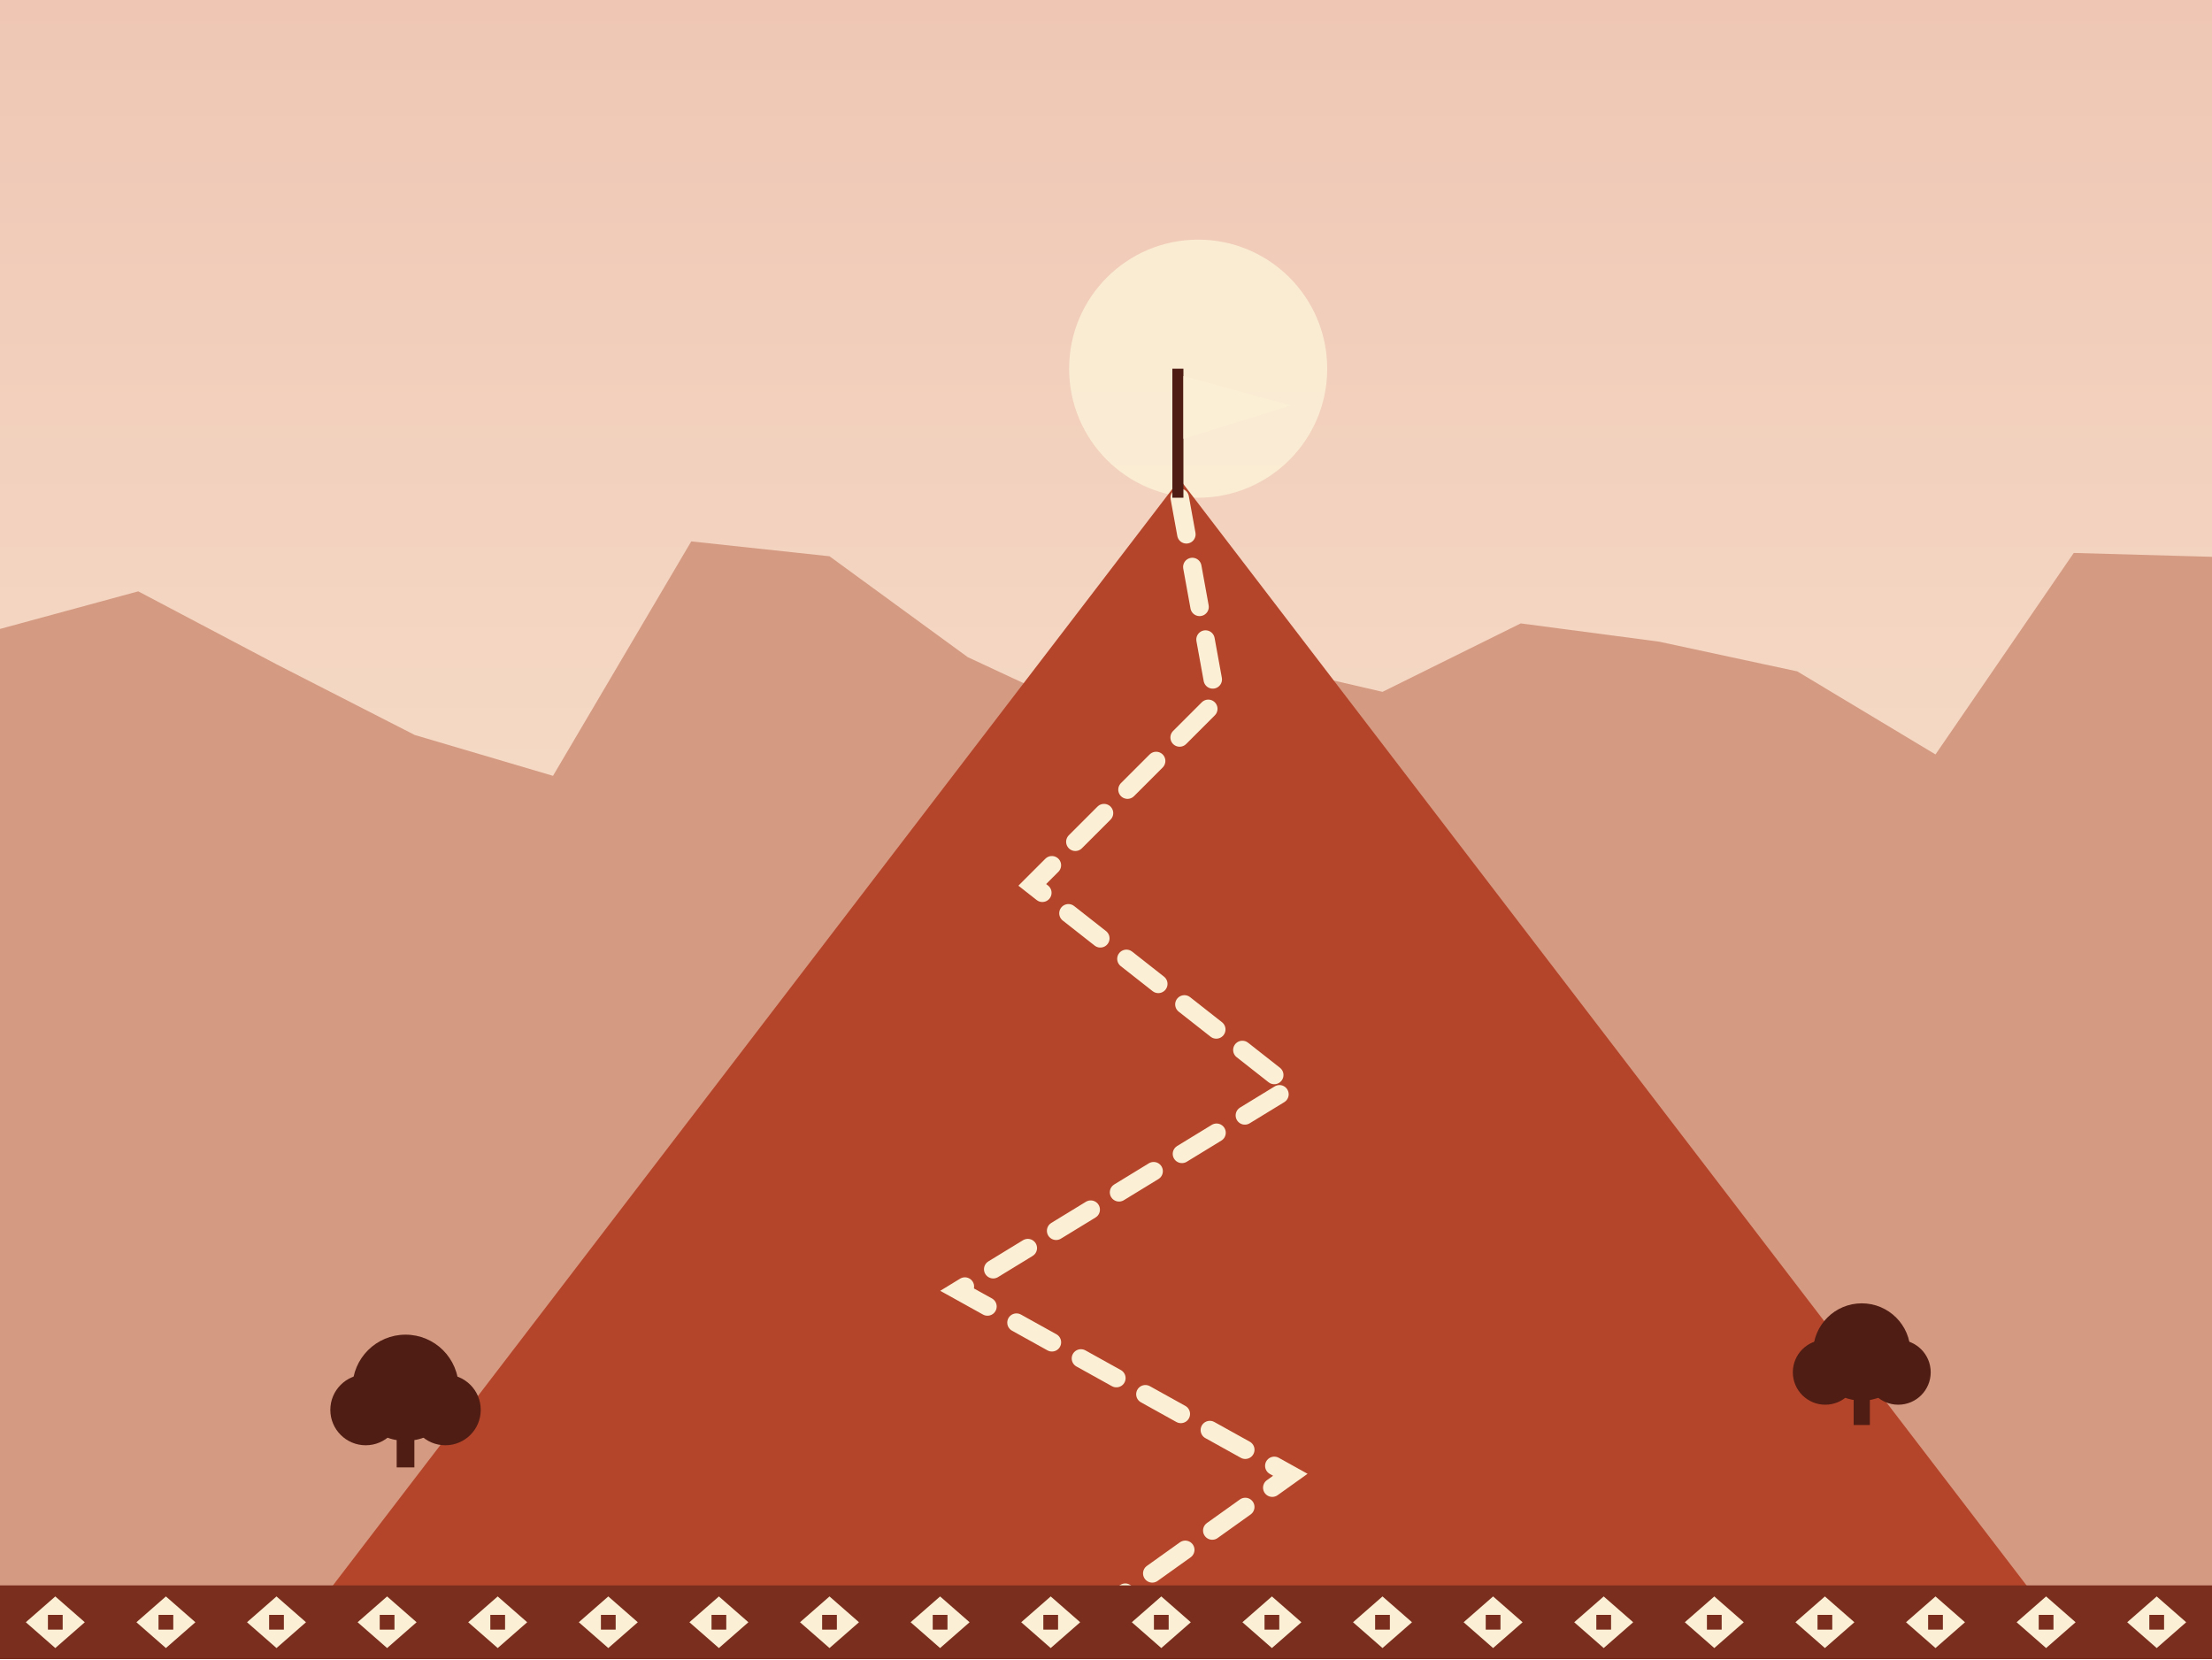
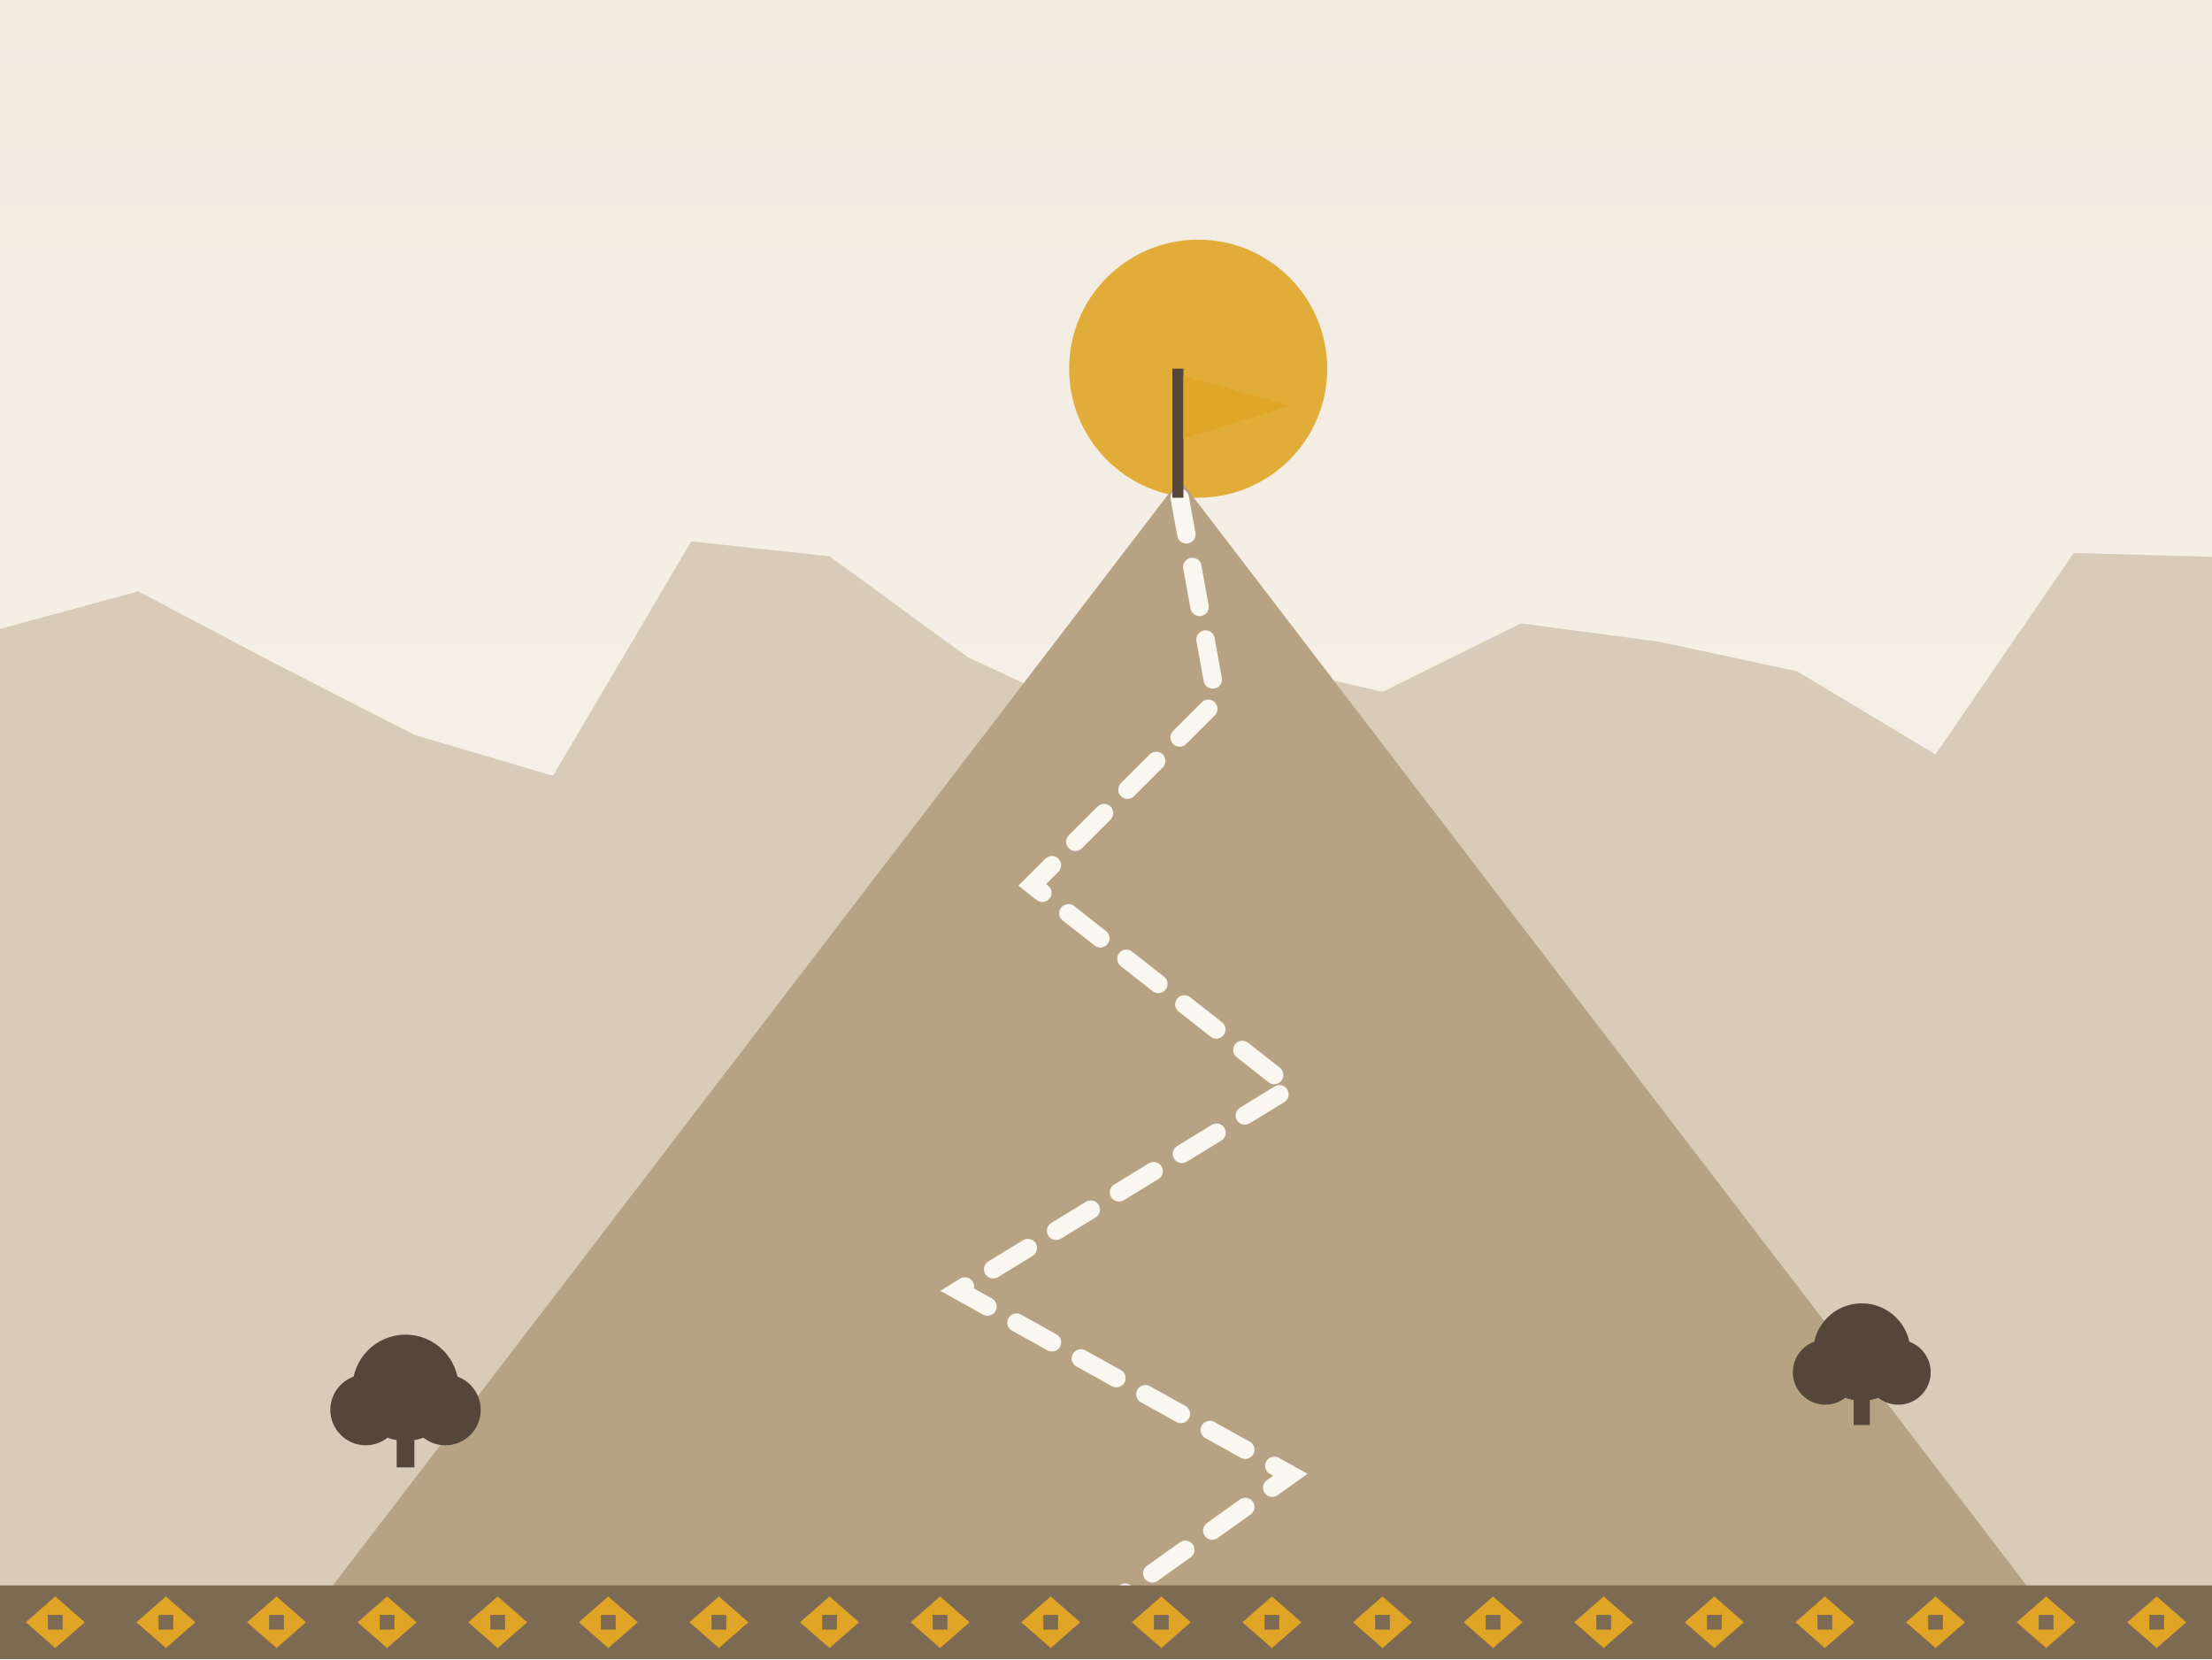
<svg xmlns="http://www.w3.org/2000/svg" viewBox="0 0 1200 900" preserveAspectRatio="xMidYMid slice">
  <defs>
    <linearGradient id="sky" x1="0" y1="0" x2="0" y2="1">
-       <stop offset="0" stop-color="#efc6b4" />
-       <stop offset="1" stop-color="#fbefd8" />
+       <stop offset="0" stop-color="#f1eadf" />
+       <stop offset="1" stop-color="#faf6f0" />
    </linearGradient>
  </defs>
  <rect width="1200" height="900" fill="url(#sky)" />
-   <circle cx="650" cy="200" r="70" fill="#fbf0d6" opacity="0.9" />
-   <path d="M0 900 L0 341.172 L75 320.778 L150 360.343 L225 398.701 L300 420.855 L375 293.68 L450 301.748 L525 356.476 L600 391.416 L675 357.904 L750 375.292 L825 338.166 L900 348.067 L975 364.189 L1050 409.247 L1125 299.954 L1200 302.043 L1275 389.332 L1350 395.59 L1200 900 Z" fill="#d59a82" />
-   <path d="M150 900 L640 260 L1130 900 Z" fill="#b5452a" />
-   <path d="M560 900 L700 800 L520 700 L700 590 L560 480 L660 380 L640 270" stroke="#fbf0d6" stroke-width="10" stroke-dasharray="22 18" fill="none" stroke-linecap="round" />
-   <rect x="636" y="200" width="6" height="70" fill="#4f1d13" />
-   <path d="M642 204 L700 220 L642 238 Z" fill="#fbf0d6" />
-   <rect x="215.2" y="760" width="9.6" height="36" fill="#4f1d13" />
-   <circle cx="220" cy="752.8" r="28.8" fill="#4f1d13" />
-   <circle cx="198.4" cy="764.8" r="19.2" fill="#4f1d13" />
-   <circle cx="241.6" cy="764.8" r="19.2" fill="#4f1d13" />
-   <rect x="1005.6" y="740" width="8.8" height="33" fill="#4f1d13" />
-   <circle cx="1010" cy="733.4" r="26.4" fill="#4f1d13" />
-   <circle cx="990.2" cy="744.4" r="17.6" fill="#4f1d13" />
-   <circle cx="1029.8" cy="744.4" r="17.6" fill="#4f1d13" />
-   <rect x="0" y="860" width="1200" height="40" fill="#7a2e1d" />
-   <path d="M30 866 L46 880 L30 894 L14 880 Z" fill="#fbf0d6" />
-   <rect x="26" y="876" width="8" height="8" fill="#7a2e1d" />
-   <path d="M90 866 L106 880 L90 894 L74 880 Z" fill="#fbf0d6" />
-   <rect x="86" y="876" width="8" height="8" fill="#7a2e1d" />
-   <path d="M150 866 L166 880 L150 894 L134 880 Z" fill="#fbf0d6" />
-   <rect x="146" y="876" width="8" height="8" fill="#7a2e1d" />
-   <path d="M210 866 L226 880 L210 894 L194 880 Z" fill="#fbf0d6" />
-   <rect x="206" y="876" width="8" height="8" fill="#7a2e1d" />
-   <path d="M270 866 L286 880 L270 894 L254 880 Z" fill="#fbf0d6" />
-   <rect x="266" y="876" width="8" height="8" fill="#7a2e1d" />
-   <path d="M330 866 L346 880 L330 894 L314 880 Z" fill="#fbf0d6" />
-   <rect x="326" y="876" width="8" height="8" fill="#7a2e1d" />
-   <path d="M390 866 L406 880 L390 894 L374 880 Z" fill="#fbf0d6" />
-   <rect x="386" y="876" width="8" height="8" fill="#7a2e1d" />
-   <path d="M450 866 L466 880 L450 894 L434 880 Z" fill="#fbf0d6" />
-   <rect x="446" y="876" width="8" height="8" fill="#7a2e1d" />
-   <path d="M510 866 L526 880 L510 894 L494 880 Z" fill="#fbf0d6" />
-   <rect x="506" y="876" width="8" height="8" fill="#7a2e1d" />
-   <path d="M570 866 L586 880 L570 894 L554 880 Z" fill="#fbf0d6" />
-   <rect x="566" y="876" width="8" height="8" fill="#7a2e1d" />
-   <path d="M630 866 L646 880 L630 894 L614 880 Z" fill="#fbf0d6" />
-   <rect x="626" y="876" width="8" height="8" fill="#7a2e1d" />
-   <path d="M690 866 L706 880 L690 894 L674 880 Z" fill="#fbf0d6" />
-   <rect x="686" y="876" width="8" height="8" fill="#7a2e1d" />
-   <path d="M750 866 L766 880 L750 894 L734 880 Z" fill="#fbf0d6" />
-   <rect x="746" y="876" width="8" height="8" fill="#7a2e1d" />
-   <path d="M810 866 L826 880 L810 894 L794 880 Z" fill="#fbf0d6" />
-   <rect x="806" y="876" width="8" height="8" fill="#7a2e1d" />
-   <path d="M870 866 L886 880 L870 894 L854 880 Z" fill="#fbf0d6" />
-   <rect x="866" y="876" width="8" height="8" fill="#7a2e1d" />
-   <path d="M930 866 L946 880 L930 894 L914 880 Z" fill="#fbf0d6" />
-   <rect x="926" y="876" width="8" height="8" fill="#7a2e1d" />
-   <path d="M990 866 L1006 880 L990 894 L974 880 Z" fill="#fbf0d6" />
-   <rect x="986" y="876" width="8" height="8" fill="#7a2e1d" />
-   <path d="M1050 866 L1066 880 L1050 894 L1034 880 Z" fill="#fbf0d6" />
-   <rect x="1046" y="876" width="8" height="8" fill="#7a2e1d" />
-   <path d="M1110 866 L1126 880 L1110 894 L1094 880 Z" fill="#fbf0d6" />
-   <rect x="1106" y="876" width="8" height="8" fill="#7a2e1d" />
-   <path d="M1170 866 L1186 880 L1170 894 L1154 880 Z" fill="#fbf0d6" />
-   <rect x="1166" y="876" width="8" height="8" fill="#7a2e1d" />
+   <circle cx="650" cy="200" r="70" fill="#e0a526" opacity="0.9" />
+   <path d="M0 900 L0 341.172 L75 320.778 L150 360.343 L225 398.701 L300 420.855 L375 293.68 L450 301.748 L525 356.476 L600 391.416 L675 357.904 L750 375.292 L825 338.166 L900 348.067 L975 364.189 L1050 409.247 L1125 299.954 L1200 302.043 L1275 389.332 L1350 395.59 L1200 900 Z" fill="#d8ccb8" />
+   <path d="M150 900 L640 260 L1130 900 Z" fill="#b7a283" />
+   <path d="M560 900 L700 800 L520 700 L700 590 L560 480 L660 380 L640 270" stroke="#faf6f0" stroke-width="10" stroke-dasharray="22 18" fill="none" stroke-linecap="round" />
+   <rect x="636" y="200" width="6" height="70" fill="#54473a" />
+   <path d="M642 204 L700 220 L642 238 Z" fill="#e0a526" />
+   <rect x="215.2" y="760" width="9.6" height="36" fill="#54473a" />
+   <circle cx="220" cy="752.8" r="28.8" fill="#54473a" />
+   <circle cx="198.4" cy="764.8" r="19.2" fill="#54473a" />
+   <circle cx="241.6" cy="764.8" r="19.2" fill="#54473a" />
+   <rect x="1005.6" y="740" width="8.8" height="33" fill="#54473a" />
+   <circle cx="1010" cy="733.4" r="26.4" fill="#54473a" />
+   <circle cx="990.2" cy="744.4" r="17.6" fill="#54473a" />
+   <circle cx="1029.8" cy="744.4" r="17.6" fill="#54473a" />
+   <rect x="0" y="860" width="1200" height="40" fill="#7d6a52" />
+   <path d="M30 866 L46 880 L30 894 L14 880 Z" fill="#e0a526" />
+   <rect x="26" y="876" width="8" height="8" fill="#7d6a52" />
+   <path d="M90 866 L106 880 L90 894 L74 880 Z" fill="#e0a526" />
+   <rect x="86" y="876" width="8" height="8" fill="#7d6a52" />
+   <path d="M150 866 L166 880 L150 894 L134 880 Z" fill="#e0a526" />
+   <rect x="146" y="876" width="8" height="8" fill="#7d6a52" />
+   <path d="M210 866 L226 880 L210 894 L194 880 Z" fill="#e0a526" />
+   <rect x="206" y="876" width="8" height="8" fill="#7d6a52" />
+   <path d="M270 866 L286 880 L270 894 L254 880 Z" fill="#e0a526" />
+   <rect x="266" y="876" width="8" height="8" fill="#7d6a52" />
+   <path d="M330 866 L346 880 L330 894 L314 880 Z" fill="#e0a526" />
+   <rect x="326" y="876" width="8" height="8" fill="#7d6a52" />
+   <path d="M390 866 L406 880 L390 894 L374 880 Z" fill="#e0a526" />
+   <rect x="386" y="876" width="8" height="8" fill="#7d6a52" />
+   <path d="M450 866 L466 880 L450 894 L434 880 Z" fill="#e0a526" />
+   <rect x="446" y="876" width="8" height="8" fill="#7d6a52" />
+   <path d="M510 866 L526 880 L510 894 L494 880 Z" fill="#e0a526" />
+   <rect x="506" y="876" width="8" height="8" fill="#7d6a52" />
+   <path d="M570 866 L586 880 L570 894 L554 880 Z" fill="#e0a526" />
+   <rect x="566" y="876" width="8" height="8" fill="#7d6a52" />
+   <path d="M630 866 L646 880 L630 894 L614 880 Z" fill="#e0a526" />
+   <rect x="626" y="876" width="8" height="8" fill="#7d6a52" />
+   <path d="M690 866 L706 880 L690 894 L674 880 Z" fill="#e0a526" />
+   <rect x="686" y="876" width="8" height="8" fill="#7d6a52" />
+   <path d="M750 866 L766 880 L750 894 L734 880 Z" fill="#e0a526" />
+   <rect x="746" y="876" width="8" height="8" fill="#7d6a52" />
+   <path d="M810 866 L826 880 L810 894 L794 880 Z" fill="#e0a526" />
+   <rect x="806" y="876" width="8" height="8" fill="#7d6a52" />
+   <path d="M870 866 L886 880 L870 894 L854 880 Z" fill="#e0a526" />
+   <rect x="866" y="876" width="8" height="8" fill="#7d6a52" />
+   <path d="M930 866 L946 880 L930 894 L914 880 Z" fill="#e0a526" />
+   <rect x="926" y="876" width="8" height="8" fill="#7d6a52" />
+   <path d="M990 866 L1006 880 L990 894 L974 880 Z" fill="#e0a526" />
+   <rect x="986" y="876" width="8" height="8" fill="#7d6a52" />
+   <path d="M1050 866 L1066 880 L1050 894 L1034 880 Z" fill="#e0a526" />
+   <rect x="1046" y="876" width="8" height="8" fill="#7d6a52" />
+   <path d="M1110 866 L1126 880 L1110 894 L1094 880 Z" fill="#e0a526" />
+   <rect x="1106" y="876" width="8" height="8" fill="#7d6a52" />
+   <path d="M1170 866 L1186 880 L1170 894 L1154 880 Z" fill="#e0a526" />
+   <rect x="1166" y="876" width="8" height="8" fill="#7d6a52" />
</svg>
